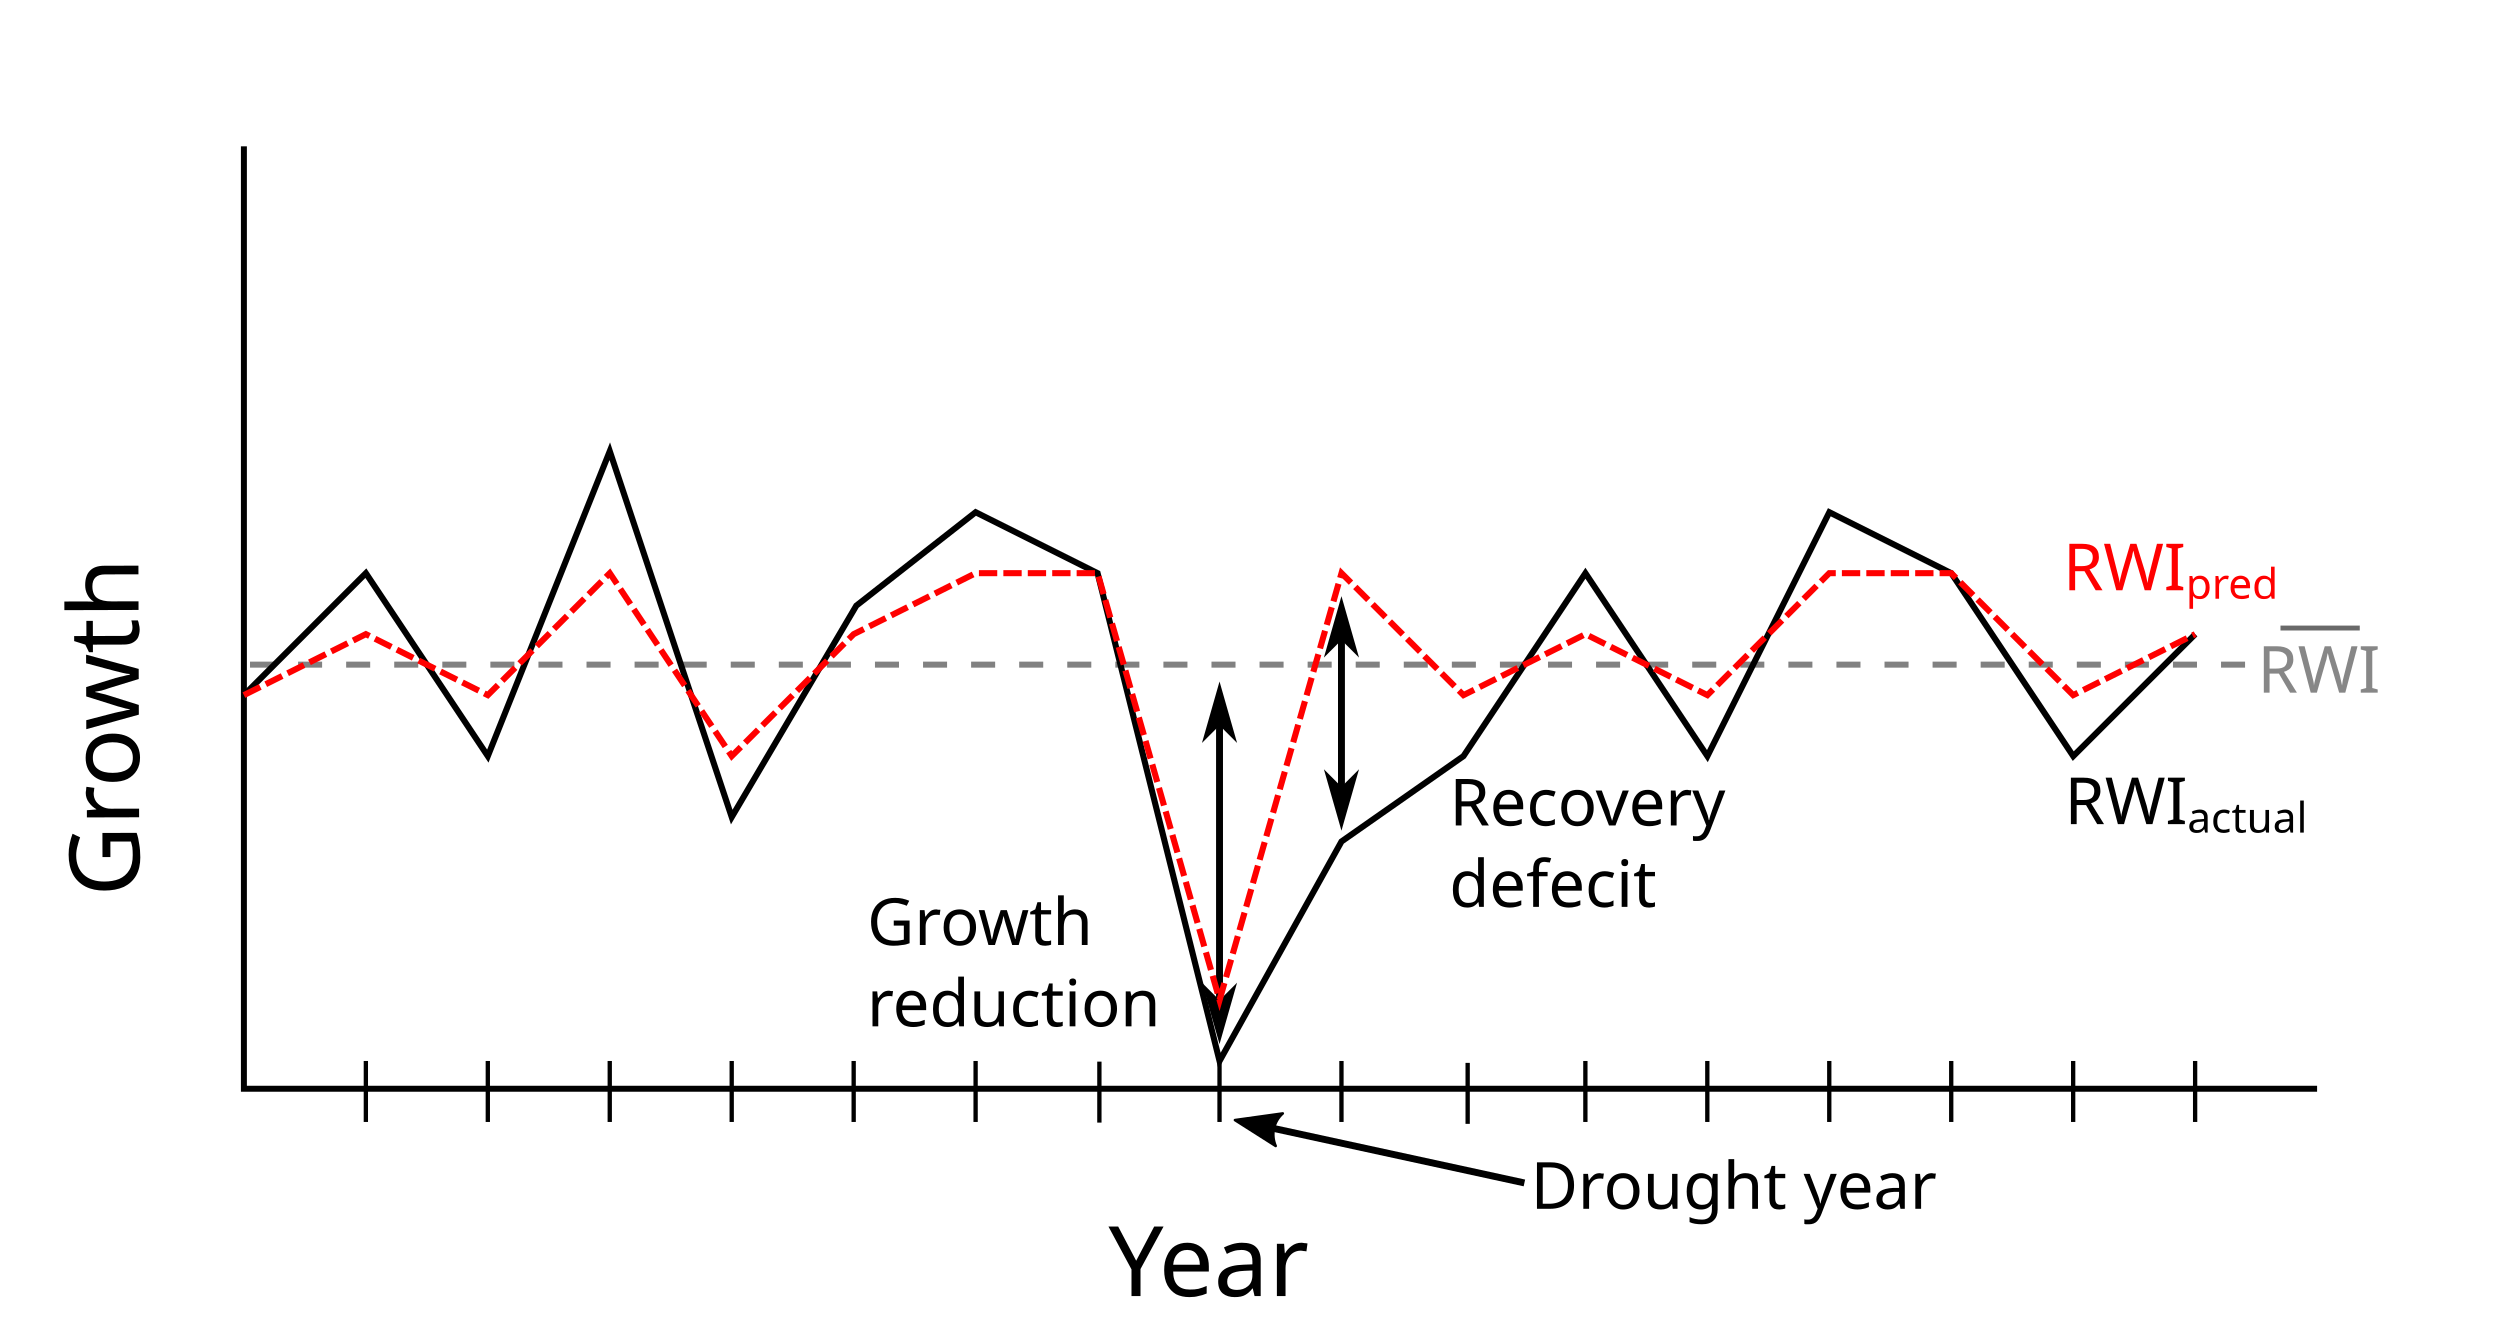
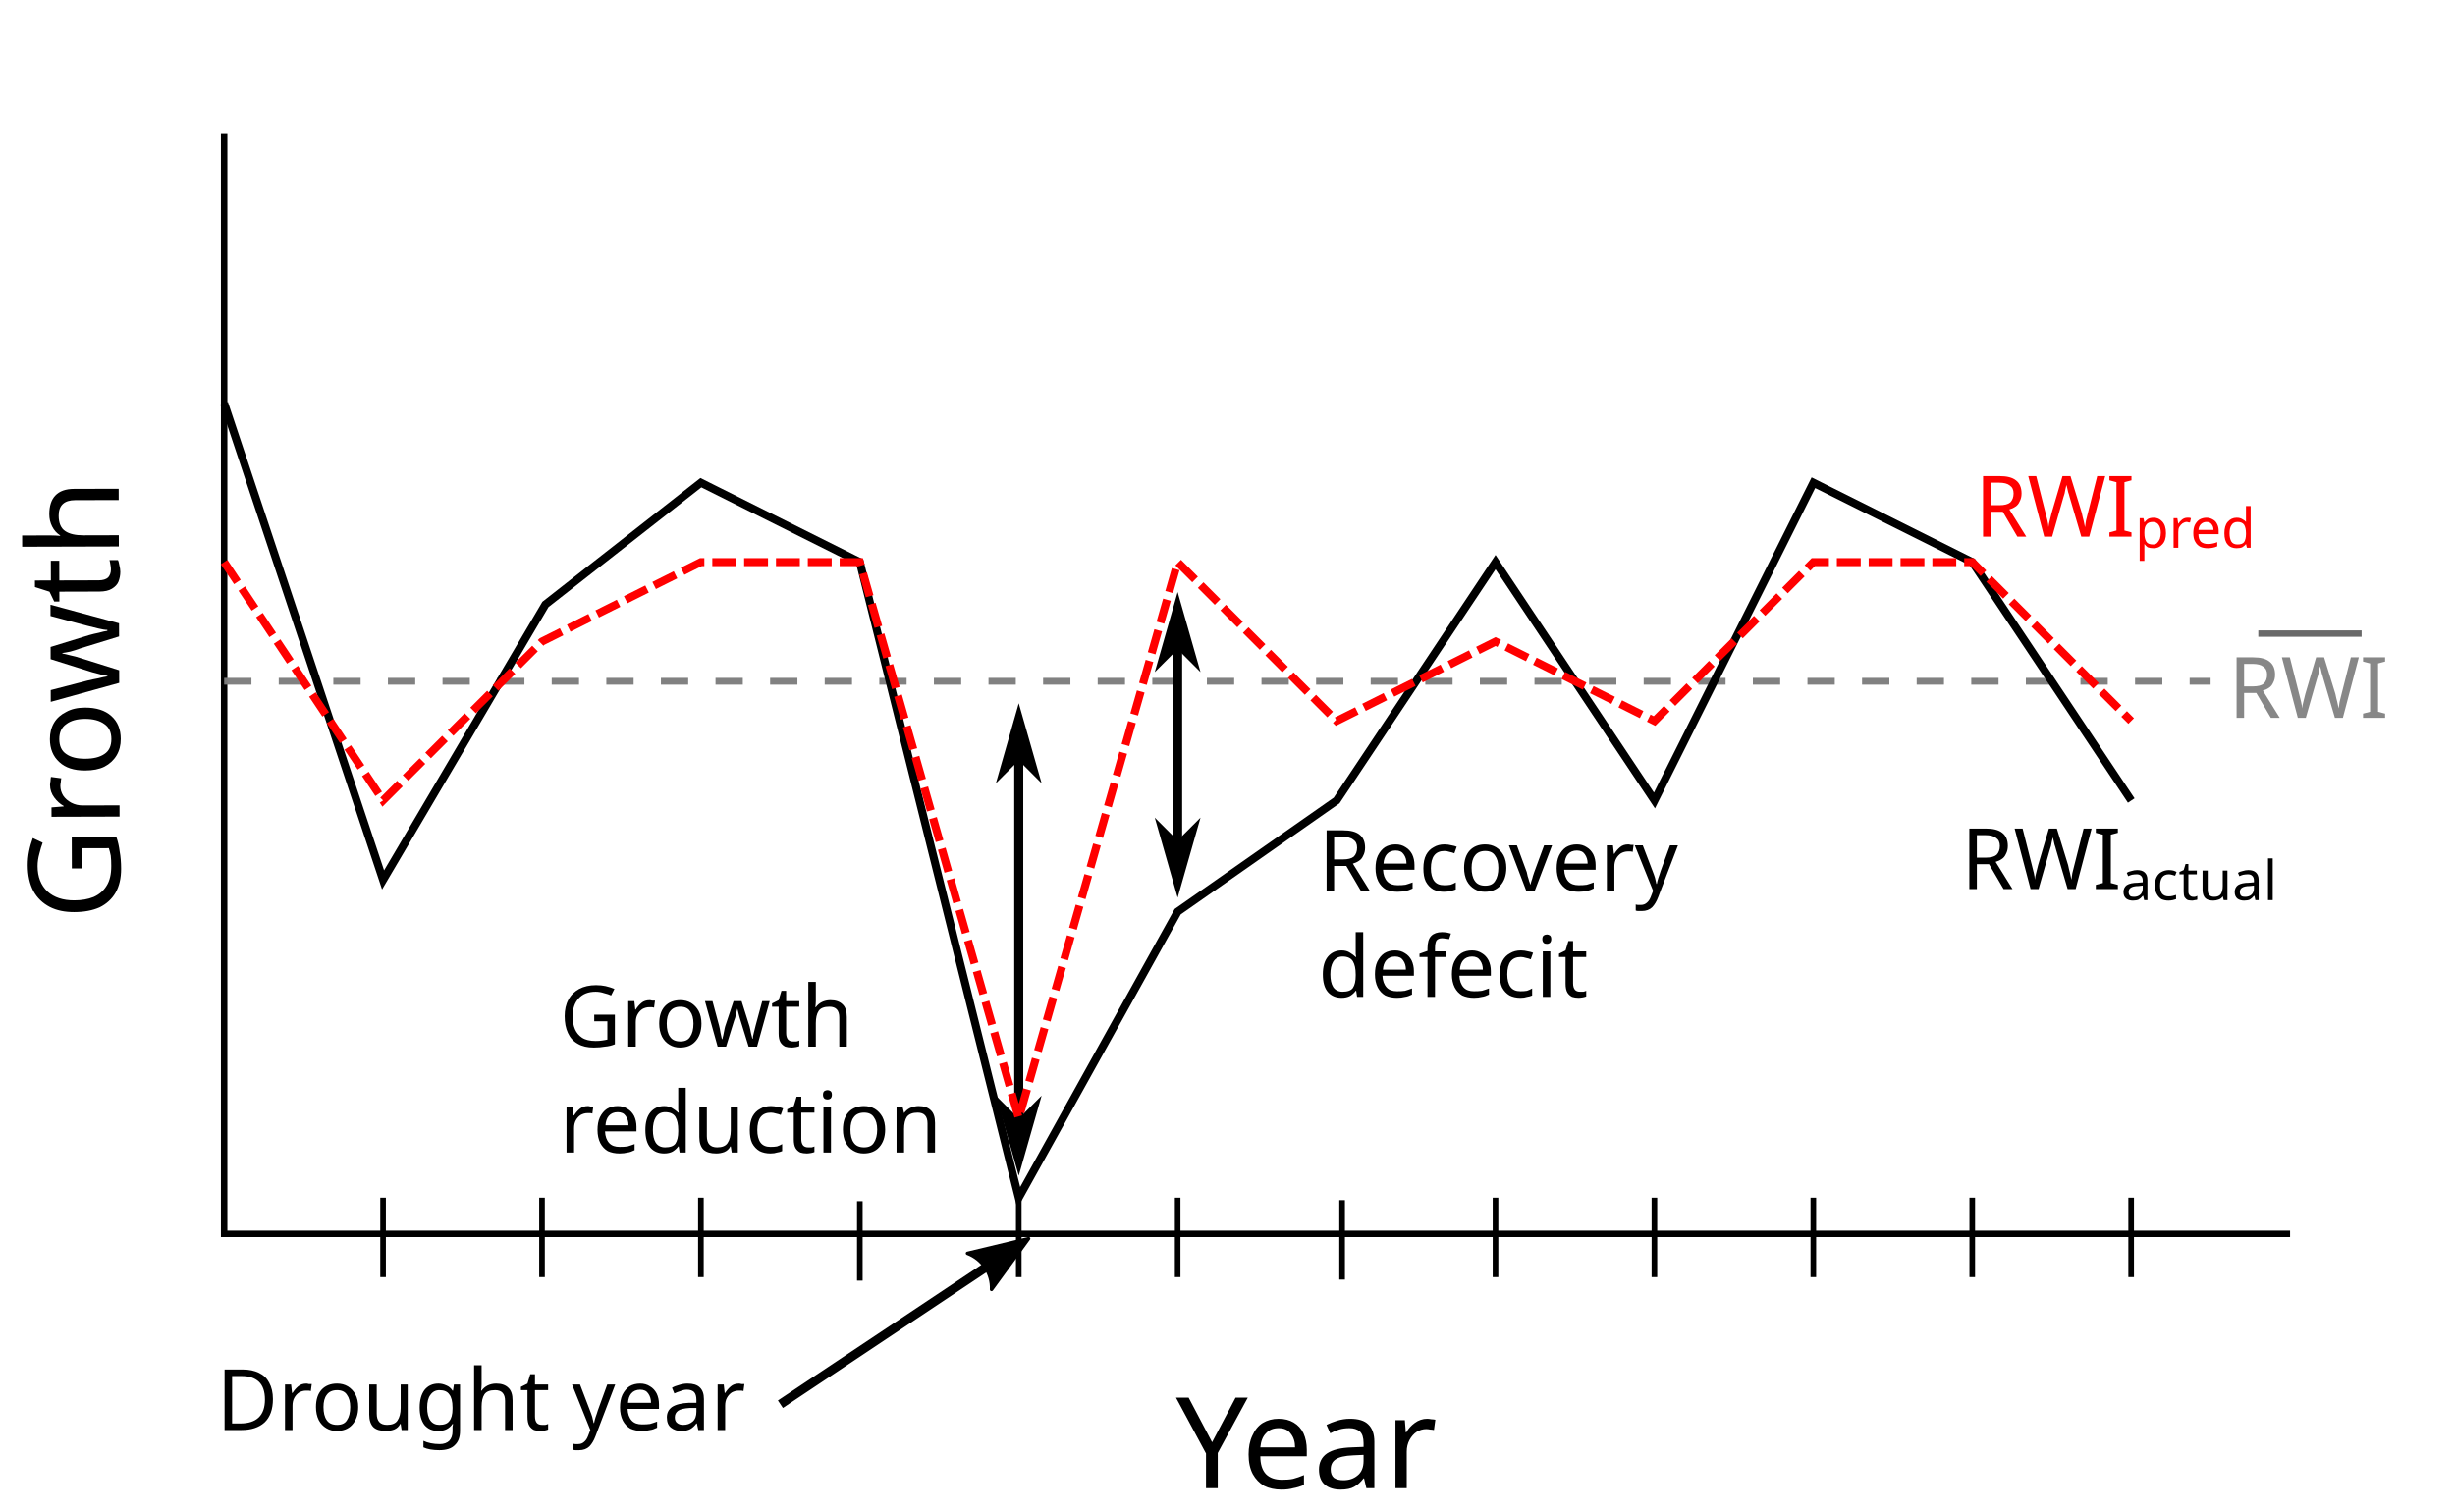
- <svg xmlns="http://www.w3.org/2000/svg" width="108.479mm" height="58.208mm" viewBox="0 0 108.479 58.208" version="1.1" id="svg8">
+ <svg xmlns="http://www.w3.org/2000/svg" width="81.747mm" height="50.353mm" viewBox="0 0 81.747 50.353" version="1.1" id="svg8">
  <defs id="defs2">
    <rect x="97.896" y="164.042" width="15.875" height="13.229" id="rect5037" />
    <marker orient="auto" refY="0" refX="0" id="Arrow1Lend" style="overflow:visible">
      <path id="path914" d="M 0,0 5,-5 -12.5,0 5,5 Z" style="fill:#000000;fill-opacity:1;fill-rule:evenodd;stroke:#000000;stroke-width:1pt;stroke-opacity:1" transform="matrix(-0.8,0,0,-0.8,-10,0)" />
    </marker>
    <marker style="overflow:visible" id="marker4905" refX="0" refY="0" orient="auto">
      <path transform="scale(0.6)" d="M 8.719,4.034 -2.207,0.016 8.719,-4.002 c -1.745,2.372 -1.735,5.617 -6e-7,8.035 z" style="fill:#000000;fill-opacity:1;fill-rule:evenodd;stroke:#000000;stroke-width:0.625;stroke-linejoin:round;stroke-opacity:1" id="path4903" />
    </marker>
    <marker orient="auto" refY="0" refX="0" id="marker4881" style="overflow:visible">
      <path id="path4879" d="M 0,0 5,-5 -12.5,0 5,5 Z" style="fill:#000000;fill-opacity:1;fill-rule:evenodd;stroke:#000000;stroke-width:1pt;stroke-opacity:1" transform="matrix(-0.4,0,0,-0.4,-4,0)" />
    </marker>
    <marker style="overflow:visible" id="marker1507" refX="0" refY="0" orient="auto">
      <path transform="matrix(-0.4,0,0,-0.4,-4,0)" style="fill:#000000;fill-opacity:1;fill-rule:evenodd;stroke:#000000;stroke-width:1pt;stroke-opacity:1" d="M 0,0 5,-5 -12.5,0 5,5 Z" id="path1505" />
    </marker>
    <marker orient="auto" refY="0" refX="0" id="marker1443" style="overflow:visible">
      <path id="path1441" d="M 0,0 5,-5 -12.5,0 5,5 Z" style="fill:#000000;fill-opacity:1;fill-rule:evenodd;stroke:#000000;stroke-width:1pt;stroke-opacity:1" transform="matrix(0.4,0,0,0.4,4,0)" />
    </marker>
    <marker orient="auto" refY="0" refX="0" id="marker1379" style="overflow:visible">
      <path id="path1377" d="M 0,0 5,-5 -12.5,0 5,5 Z" style="fill:#000000;fill-opacity:1;fill-rule:evenodd;stroke:#000000;stroke-width:1pt;stroke-opacity:1" transform="matrix(-0.4,0,0,-0.4,-4,0)" />
    </marker>
    <marker orient="auto" refY="0" refX="0" id="Arrow1Mstart" style="overflow:visible">
      <path id="path917" d="M 0,0 5,-5 -12.5,0 5,5 Z" style="fill:#000000;fill-opacity:1;fill-rule:evenodd;stroke:#000000;stroke-width:1pt;stroke-opacity:1" transform="matrix(0.4,0,0,0.4,4,0)" />
    </marker>
    <marker orient="auto" refY="0" refX="0" id="Arrow1Mend" style="overflow:visible">
      <path id="path920" d="M 0,0 5,-5 -12.5,0 5,5 Z" style="fill:#000000;fill-opacity:1;fill-rule:evenodd;stroke:#000000;stroke-width:1pt;stroke-opacity:1" transform="matrix(-0.4,0,0,-0.4,-4,0)" />
    </marker>
    <marker orient="auto" refY="0" refX="0" id="Arrow2Mstart" style="overflow:visible">
      <path id="path935" style="fill:#000000;fill-opacity:1;fill-rule:evenodd;stroke:#000000;stroke-width:0.625;stroke-linejoin:round;stroke-opacity:1" d="M 8.719,4.034 -2.207,0.016 8.719,-4.002 c -1.745,2.372 -1.735,5.617 -6e-7,8.035 z" transform="scale(0.6)" />
    </marker>
    <marker style="overflow:visible" id="Arrow1Mstart-7" refX="0" refY="0" orient="auto">
      <path transform="matrix(0.4,0,0,0.4,4,0)" style="fill:#000000;fill-opacity:1;fill-rule:evenodd;stroke:#000000;stroke-width:1pt;stroke-opacity:1" d="M 0,0 5,-5 -12.5,0 5,5 Z" id="path917-4" />
    </marker>
    <marker style="overflow:visible" id="Arrow1Mend-5" refX="0" refY="0" orient="auto">
      <path transform="matrix(-0.4,0,0,-0.4,-4,0)" style="fill:#000000;fill-opacity:1;fill-rule:evenodd;stroke:#000000;stroke-width:1pt;stroke-opacity:1" d="M 0,0 5,-5 -12.5,0 5,5 Z" id="path920-1" />
    </marker>
    <marker style="overflow:visible" id="marker1379-7" refX="0" refY="0" orient="auto">
      <path transform="matrix(-0.4,0,0,-0.4,-4,0)" style="fill:#000000;fill-opacity:1;fill-rule:evenodd;stroke:#000000;stroke-width:1pt;stroke-opacity:1" d="M 0,0 5,-5 -12.5,0 5,5 Z" id="path1377-8" />
    </marker>
  </defs>
-   <g style="display:inline" transform="translate(-47.625,-89.95834)" id="layer1">
-     <path style="fill:none;stroke:#000000;stroke-width:0.259px;stroke-linecap:butt;stroke-linejoin:miter;stroke-opacity:1" d="M 58.208,96.308 V 137.201 H 148.167" id="path10" />
-     <text xml:space="preserve" style="font-style:normal;font-weight:normal;font-size:4.233px;line-height:1.25;font-family:sans-serif;fill:#000000;fill-opacity:1;stroke:none;stroke-width:0.265" x="-129.009" y="53.323" id="text871" transform="rotate(-90.15559)">
-       <tspan id="tspan869" x="-129.009" y="53.323" style="stroke-width:0.265">Growth</tspan>
+   <g style="display:inline" transform="translate(-66.61947,-96.10833)" id="layer1">
+     <path style="fill:none;stroke:#000000;stroke-width:0.215px;stroke-linecap:butt;stroke-linejoin:miter;stroke-opacity:1" d="m 74.083,100.542 v 36.659 h 68.792" id="path10" />
+     <text xml:space="preserve" style="font-style:normal;font-weight:normal;font-size:4.233px;line-height:1.25;font-family:sans-serif;fill:#000000;fill-opacity:1;stroke:none;stroke-width:0.265" x="-126.938" y="70.262" id="text871" transform="rotate(-90.15559)">
+       <tspan id="tspan869" x="-126.938" y="70.262" style="stroke-width:0.265">Growth</tspan>
    </text>
-     <text xml:space="preserve" style="font-style:normal;font-weight:normal;font-size:4.233px;line-height:1.25;font-family:sans-serif;fill:#000000;fill-opacity:1;stroke:none;stroke-width:0.265" x="95.723" y="146.197" id="text875">
-       <tspan id="tspan873" x="95.723" y="146.197" style="stroke-width:0.265">Year</tspan>
+     <text xml:space="preserve" style="font-style:normal;font-weight:normal;font-size:4.233px;line-height:1.25;font-family:sans-serif;fill:#000000;fill-opacity:1;stroke:none;stroke-width:0.265" x="105.778" y="145.668" id="text875">
+       <tspan id="tspan873" x="105.778" y="145.668" style="stroke-width:0.265">Year</tspan>
    </text>
-     <text xml:space="preserve" style="font-style:normal;font-weight:normal;font-size:2.822px;line-height:1.25;font-family:sans-serif;fill:#ff0000;fill-opacity:1;stroke:none;stroke-width:0.265" x="137.135" y="115.571" id="text879">
-       <tspan x="137.135" y="115.571" style="fill:#ff0000;fill-opacity:1;stroke-width:0.265" id="tspan881">RWI<tspan style="font-size:65%;baseline-shift:sub;fill:#ff0000" id="tspan4515">pred</tspan>
+     <text xml:space="preserve" style="font-style:normal;font-weight:normal;font-size:2.822px;line-height:1.25;font-family:sans-serif;fill:#ff0000;fill-opacity:1;stroke:none;stroke-width:0.265" x="132.372" y="113.983" id="text879">
+       <tspan x="132.372" y="113.983" style="fill:#ff0000;fill-opacity:1;stroke-width:0.265" id="tspan881">RWI<tspan style="font-size:65%;baseline-shift:sub;fill:#ff0000" id="tspan4515">pred</tspan>
      </tspan>
    </text>
-     <text xml:space="preserve" style="font-style:normal;font-weight:normal;font-size:2.822px;line-height:1.25;font-family:sans-serif;fill:#000000;fill-opacity:1;stroke:none;stroke-width:0.265" x="137.205" y="125.719" id="text885">
-       <tspan id="tspan883" x="137.205" y="125.719" style="stroke-width:0.265">RWI<tspan style="font-size:65%;baseline-shift:sub" id="tspan4517">actual</tspan>
+     <text xml:space="preserve" style="font-style:normal;font-weight:normal;font-size:2.822px;line-height:1.25;font-family:sans-serif;fill:#000000;fill-opacity:1;stroke:none;stroke-width:0.265" x="131.913" y="125.719" id="text885">
+       <tspan id="tspan883" x="131.913" y="125.719" style="stroke-width:0.265">RWI<tspan style="font-size:65%;baseline-shift:sub" id="tspan4517">actual</tspan>
      </tspan>
    </text>
-     <path style="fill:none;stroke:#7d7d7d;stroke-width:0.261;stroke-linecap:butt;stroke-linejoin:miter;stroke-miterlimit:4;stroke-dasharray:1.043, 1.043;stroke-dashoffset:0;stroke-opacity:0.968" d="M 58.473,118.798 H 145.521" id="path895" />
-     <path style="fill:#000000;fill-opacity:0;stroke:#696969;stroke-width:0.213px;stroke-linecap:butt;stroke-linejoin:miter;stroke-opacity:1" d="m 146.579,117.21 h 3.44" id="path901" />
-     <path style="fill:none;stroke:#000000;stroke-width:0.3;stroke-linecap:butt;stroke-linejoin:miter;stroke-miterlimit:4;stroke-dasharray:none;stroke-opacity:1;marker-start:url(#Arrow2Mstart)" d="m 101.6,138.642 12.171,2.646" id="path905" />
+     <path style="fill:none;stroke:#7d7d7d;stroke-width:0.227;stroke-linecap:butt;stroke-linejoin:miter;stroke-miterlimit:4;stroke-dasharray:0.909, 0.909;stroke-dashoffset:0;stroke-opacity:0.968" d="m 74.083,118.798 h 66.146" id="path895" />
+     <path style="fill:#000000;fill-opacity:0;stroke:#696969;stroke-width:0.213px;stroke-linecap:butt;stroke-linejoin:miter;stroke-opacity:1" d="m 141.817,117.21 h 3.44" id="path901" />
+     <path style="fill:none;stroke:#000000;stroke-width:0.3;stroke-linecap:butt;stroke-linejoin:miter;stroke-miterlimit:4;stroke-dasharray:none;stroke-opacity:1;marker-start:url(#Arrow2Mstart)" d="m 100.542,137.583 -7.937,5.292" id="path905" />
    <path style="fill:#000000;stroke:#000000;stroke-width:0.3;stroke-linecap:butt;stroke-linejoin:miter;stroke-miterlimit:4;stroke-dasharray:none;stroke-opacity:1;marker-start:url(#Arrow1Mstart);marker-mid:url(#Arrow1Mend);marker-end:url(#marker1379)" d="M 100.542,134.673 V 120.121" id="path907" />
-     <text xml:space="preserve" style="font-style:normal;font-weight:normal;font-size:2.822px;line-height:1.25;font-family:sans-serif;fill:#000000;fill-opacity:1;stroke:none;stroke-width:0.265" x="114.035" y="142.412" id="text1995">
-       <tspan id="tspan1993" x="114.035" y="142.412" style="stroke-width:0.265">Drought year</tspan>
+     <text xml:space="preserve" style="font-style:normal;font-weight:normal;font-size:2.822px;line-height:1.25;font-family:sans-serif;fill:#000000;fill-opacity:1;stroke:none;stroke-width:0.265" x="73.818" y="143.734" id="text1995">
+       <tspan id="tspan1993" x="73.818" y="143.734" style="stroke-width:0.265">Drought year</tspan>
    </text>
    <text xml:space="preserve" style="font-style:normal;font-weight:normal;font-size:2.822px;line-height:1.25;font-family:sans-serif;fill:#000000;fill-opacity:1;stroke:none;stroke-width:0.265" x="110.512" y="125.78" id="text1999">
      <tspan id="tspan1997" x="110.512" y="125.78" style="fill:#000000;fill-opacity:1;stroke-width:0.265">Recovery</tspan>
      <tspan id="tspan1104" x="110.512" y="129.308" style="fill:#000000;fill-opacity:1;stroke-width:0.265">defecit</tspan>
    </text>
    <text xml:space="preserve" style="font-style:normal;font-weight:normal;font-size:2.822px;line-height:1.25;font-family:sans-serif;fill:#000000;fill-opacity:1;stroke:none;stroke-width:0.265" x="85.249" y="130.965" id="text2003">
      <tspan id="tspan2001" x="85.249" y="130.965" style="fill:#000000;fill-opacity:1;stroke-width:0.265">Growth </tspan>
      <tspan x="85.249" y="134.493" style="fill:#000000;fill-opacity:1;stroke-width:0.265" id="tspan2005">reduction</tspan>
    </text>
-     <text id="text879-7" y="120.016" x="145.574" style="font-style:normal;font-weight:normal;font-size:2.822px;line-height:1.25;font-family:sans-serif;fill:#7d7d7d;fill-opacity:0.925;stroke:none;stroke-width:0.265" xml:space="preserve">
-       <tspan id="tspan881-1" style="fill:#7d7d7d;fill-opacity:0.925;stroke-width:0.265" y="120.016" x="145.574">RWI<tspan id="tspan1991-4" style="baseline-shift:sub;fill:#7d7d7d;fill-opacity:0.925;stroke-width:0.265" />
+     <text id="text879-7" y="120.016" x="140.811" style="font-style:normal;font-weight:normal;font-size:2.822px;line-height:1.25;font-family:sans-serif;fill:#7d7d7d;fill-opacity:0.925;stroke:none;stroke-width:0.265" xml:space="preserve">
+       <tspan id="tspan881-1" style="fill:#7d7d7d;fill-opacity:0.925;stroke-width:0.265" y="120.016" x="140.811">RWI<tspan id="tspan1991-4" style="baseline-shift:sub;fill:#7d7d7d;fill-opacity:0.925;stroke-width:0.265" />
      </tspan>
    </text>
    <text xml:space="preserve" id="text5035" style="font-style:normal;font-weight:normal;font-size:10.583px;line-height:1.25;font-family:sans-serif;white-space:pre;shape-inside:url(#rect5037);fill:#000000;fill-opacity:1;stroke:none;" />
-     <path id="path1079" d="M 58.208,120.121 63.5,114.829 l 5.292,7.938 5.292,-13.229 5.292,15.875 5.406,-9.174 5.177,-4.055 5.292,2.646 5.292,21.167 5.292,-9.525 5.292,-3.704 5.292,-7.938 5.292,7.938 5.292,-10.583 5.292,2.646 5.292,7.938 5.292,-5.292" style="fill:none;stroke:#000000;stroke-width:0.265px;stroke-linecap:butt;stroke-linejoin:miter;stroke-opacity:1" />
-     <path style="fill:none;stroke:#ff0000;stroke-width:0.265;stroke-linecap:butt;stroke-linejoin:miter;stroke-miterlimit:4;stroke-dasharray:0.795, 0.265;stroke-dashoffset:0;stroke-opacity:1" d="M 58.208,120.121 63.5,117.475 l 5.292,2.646 5.292,-5.292 5.292,7.938 5.292,-5.292 5.292,-2.646 h 5.292 l 5.292,18.521 5.292,-18.521 5.292,5.292 5.292,-2.646 5.292,2.646 L 127,114.829 h 5.292 l 5.292,5.292 5.292,-2.646" id="path1079-0" />
+     <path id="path1079" d="m 74.083,109.538 5.292,15.875 5.406,-9.174 5.177,-4.055 5.292,2.646 5.292,21.167 5.292,-9.525 5.292,-3.704 5.292,-7.938 5.292,7.938 5.292,-10.583 5.292,2.646 5.292,7.938" style="fill:none;stroke:#000000;stroke-width:0.265px;stroke-linecap:butt;stroke-linejoin:miter;stroke-opacity:1" />
+     <path style="fill:none;stroke:#ff0000;stroke-width:0.265;stroke-linecap:butt;stroke-linejoin:miter;stroke-miterlimit:4;stroke-dasharray:0.795, 0.265;stroke-dashoffset:0;stroke-opacity:1" d="m 74.083,114.829 5.292,7.938 5.292,-5.292 5.292,-2.646 h 5.292 l 5.292,18.521 5.292,-18.521 5.292,5.292 5.292,-2.646 5.292,2.646 L 127,114.829 h 5.292 l 5.292,5.292" id="path1079-0" />
    <text id="text1110" y="158.75" x="124.354" style="font-style:normal;font-weight:normal;font-size:10.583px;line-height:1.25;font-family:sans-serif;fill:#000000;fill-opacity:1;stroke:none;stroke-width:0.265" xml:space="preserve">
      <tspan style="stroke-width:0.265" y="158.75" x="124.354" id="tspan1108" />
    </text>
-     <path id="path1112" d="m 63.5,135.996 v 2.646" style="fill:#000000;stroke:#000000;stroke-width:0.187px;stroke-linecap:butt;stroke-linejoin:miter;stroke-opacity:1" />
-     <path style="fill:#000000;stroke:#000000;stroke-width:0.187px;stroke-linecap:butt;stroke-linejoin:miter;stroke-opacity:1" d="m 68.792,135.996 v 2.646" id="path1112-0" />
-     <path style="fill:#000000;stroke:#000000;stroke-width:0.187px;stroke-linecap:butt;stroke-linejoin:miter;stroke-opacity:1" d="m 74.083,135.996 v 2.646" id="path1112-4" />
    <path style="fill:#000000;stroke:#000000;stroke-width:0.187px;stroke-linecap:butt;stroke-linejoin:miter;stroke-opacity:1" d="m 84.667,135.996 v 2.646" id="path1112-05" />
    <path style="fill:#000000;stroke:#000000;stroke-width:0.187px;stroke-linecap:butt;stroke-linejoin:miter;stroke-opacity:1" d="m 89.958,135.996 v 2.646" id="path1112-7" />
    <path style="fill:#000000;stroke:#000000;stroke-width:0.187px;stroke-linecap:butt;stroke-linejoin:miter;stroke-opacity:1" d="m 79.375,135.996 v 2.646" id="path1112-00" />
    <path style="fill:#000000;stroke:#000000;stroke-width:0.187px;stroke-linecap:butt;stroke-linejoin:miter;stroke-opacity:1" d="m 111.309,136.078 v 2.646" id="path1112-3" />
    <path style="fill:#000000;stroke:#000000;stroke-width:0.187px;stroke-linecap:butt;stroke-linejoin:miter;stroke-opacity:1" d="m 100.542,135.996 v 2.646" id="path1112-6" />
    <path style="fill:#000000;stroke:#000000;stroke-width:0.187px;stroke-linecap:butt;stroke-linejoin:miter;stroke-opacity:1" d="m 105.833,135.996 v 2.646" id="path1112-04" />
-     <path style="fill:#000000;stroke:#000000;stroke-width:0.187px;stroke-linecap:butt;stroke-linejoin:miter;stroke-opacity:1" d="m 95.329,136.024 v 2.646" id="path1112-09" />
+     <path style="fill:#000000;stroke:#000000;stroke-width:0.187px;stroke-linecap:butt;stroke-linejoin:miter;stroke-opacity:1" d="m 95.25,136.113 v 2.646" id="path1112-09" />
    <path style="fill:#000000;stroke:#000000;stroke-width:0.187px;stroke-linecap:butt;stroke-linejoin:miter;stroke-opacity:1" d="m 127,135.996 v 2.646" id="path1112-1" />
    <path style="fill:#000000;stroke:#000000;stroke-width:0.187px;stroke-linecap:butt;stroke-linejoin:miter;stroke-opacity:1" d="m 121.708,135.996 v 2.646" id="path1112-03" />
    <path style="fill:#000000;stroke:#000000;stroke-width:0.187px;stroke-linecap:butt;stroke-linejoin:miter;stroke-opacity:1" d="m 116.417,135.996 v 2.646" id="path1112-11" />
    <path style="fill:#000000;stroke:#000000;stroke-width:0.187px;stroke-linecap:butt;stroke-linejoin:miter;stroke-opacity:1" d="m 132.292,135.996 v 2.646" id="path1112-5" />
    <path style="fill:#000000;stroke:#000000;stroke-width:0.187px;stroke-linecap:butt;stroke-linejoin:miter;stroke-opacity:1" d="m 137.583,135.996 v 2.646" id="path1112-08" />
-     <path style="fill:#000000;stroke:#000000;stroke-width:0.187px;stroke-linecap:butt;stroke-linejoin:miter;stroke-opacity:1" d="m 142.875,135.996 v 2.646" id="path1112-49" />
-     <path id="path907-2" d="m 105.833,125.413 v -8.996" style="fill:#000000;stroke:#000000;stroke-width:0.3;stroke-linecap:butt;stroke-linejoin:miter;stroke-miterlimit:4;stroke-dasharray:none;stroke-opacity:1;marker-start:url(#Arrow1Mstart-7);marker-mid:url(#Arrow1Mend-5);marker-end:url(#marker1379-7)" />
+     <path id="path907-2" d="m 105.833,125.413 v -8.996" style="fill:#000000;stroke:#000000;stroke-width:0.3;stroke-linecap:butt;stroke-linejoin:miter;stroke-miterlimit:4;stroke-dasharray:none;stroke-opacity:1;marker-start:url(#Arrow1Mstart-7);marker-mid:url(#Arrow1Mend-5);marker-end:url(#marker1379-7);stroke-dashoffset:0" />
    <rect y="89.958" x="47.625" height="58.208" width="108.479" id="rect1282" style="fill:none;fill-opacity:0.596;stroke:none;stroke-width:0.281;stroke-miterlimit:4;stroke-dasharray:none;stroke-dashoffset:0;stroke-opacity:1" />
  </g>
</svg>
